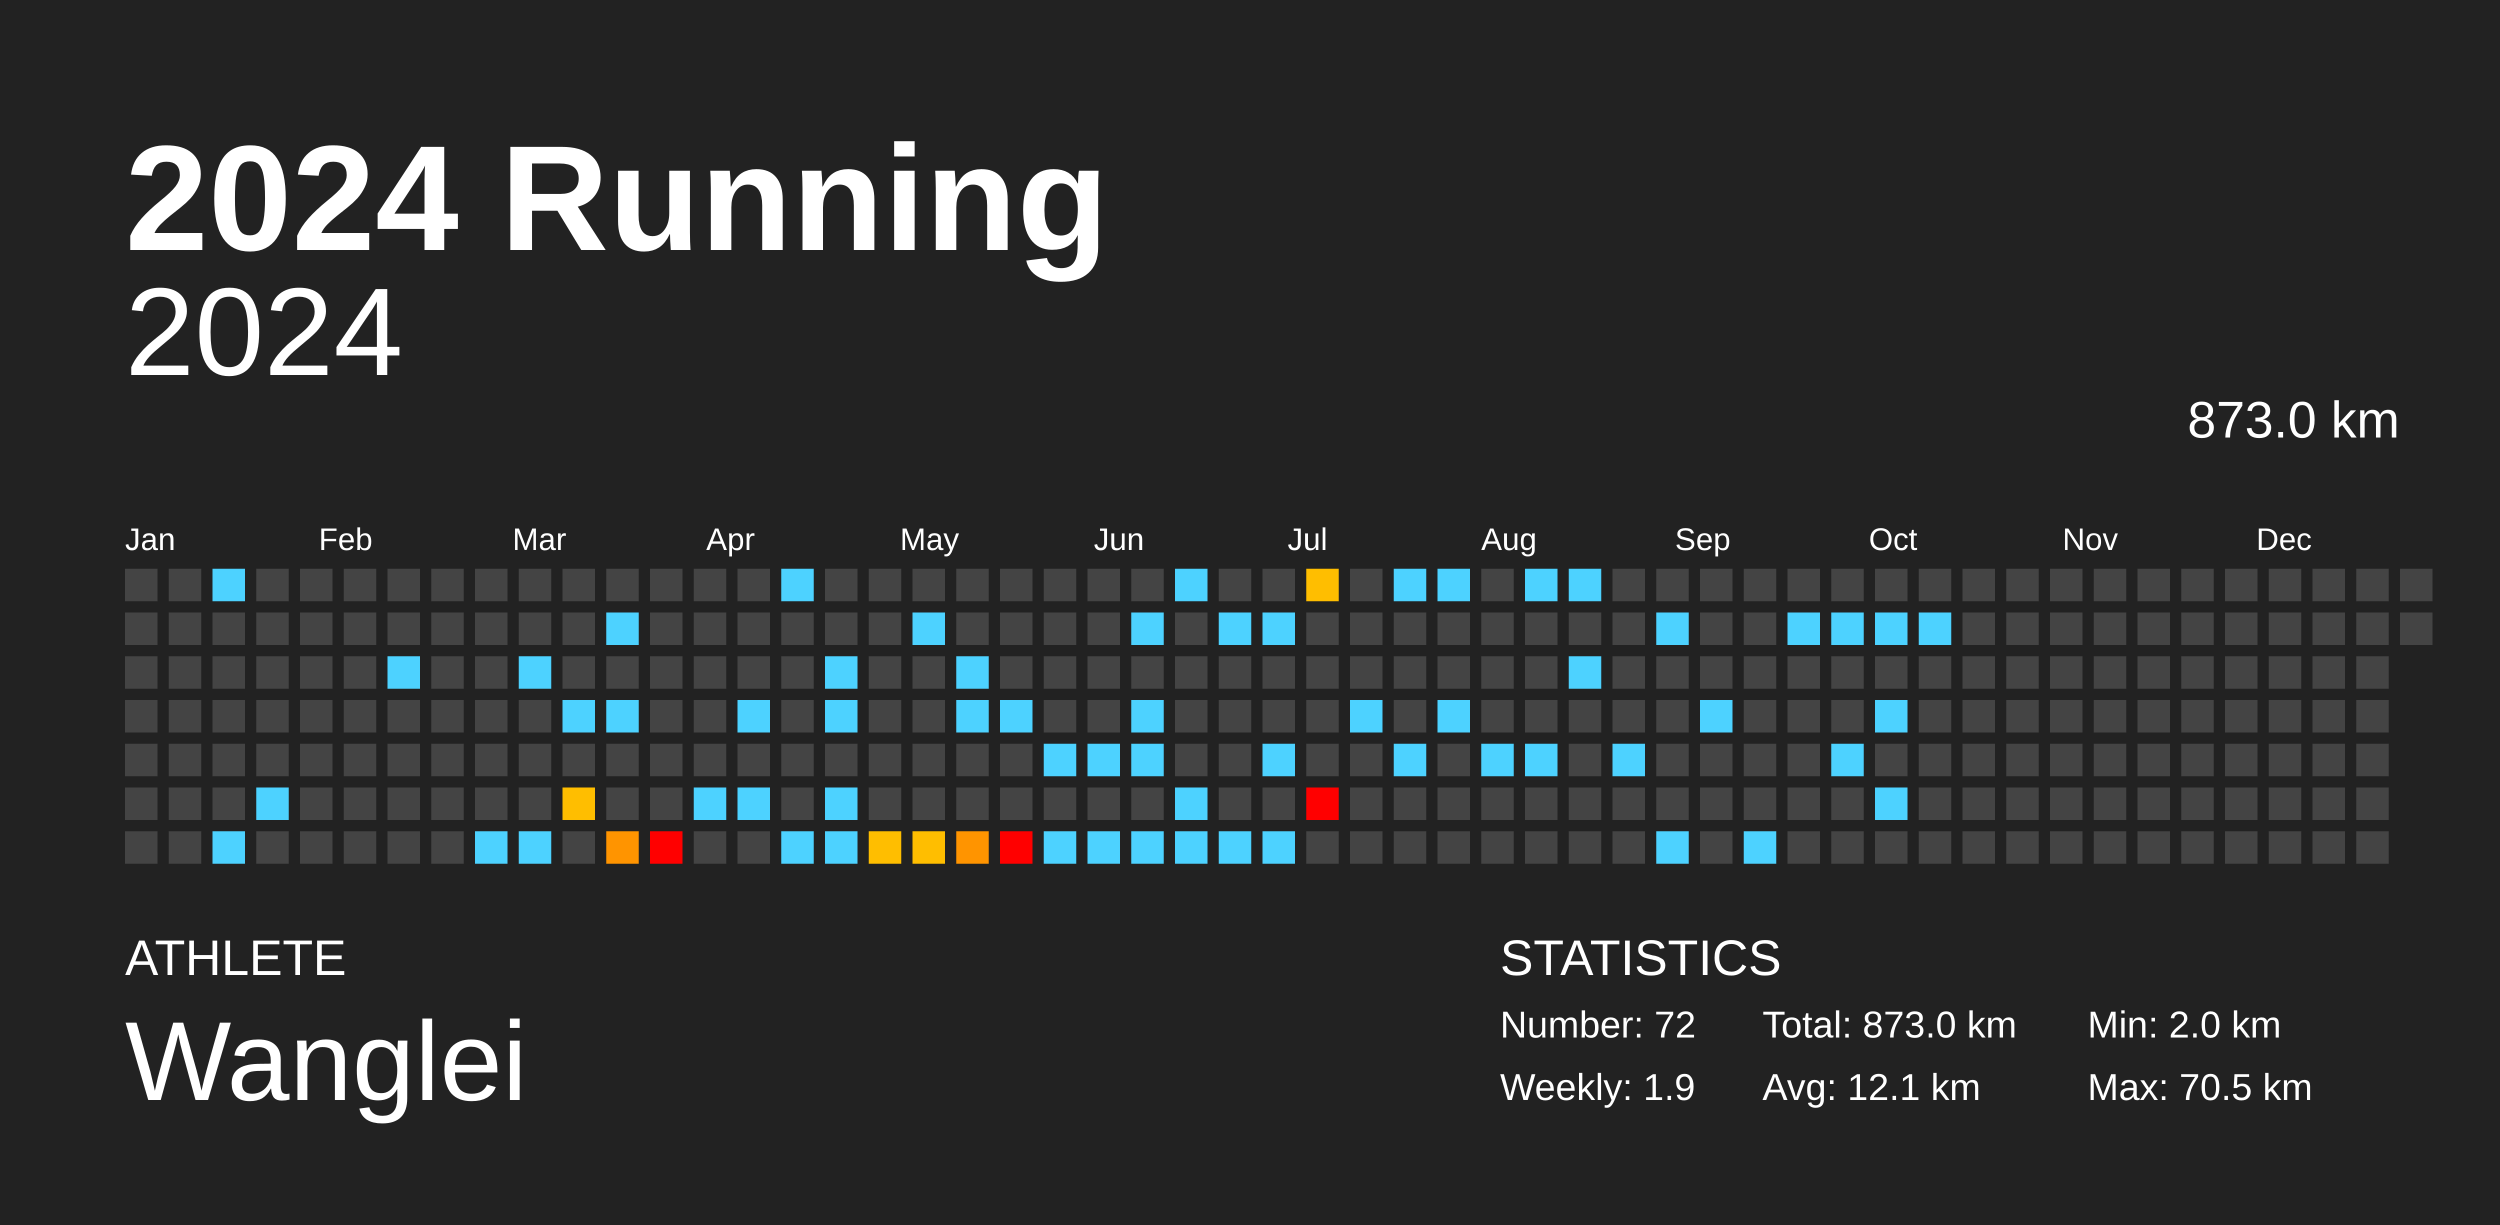
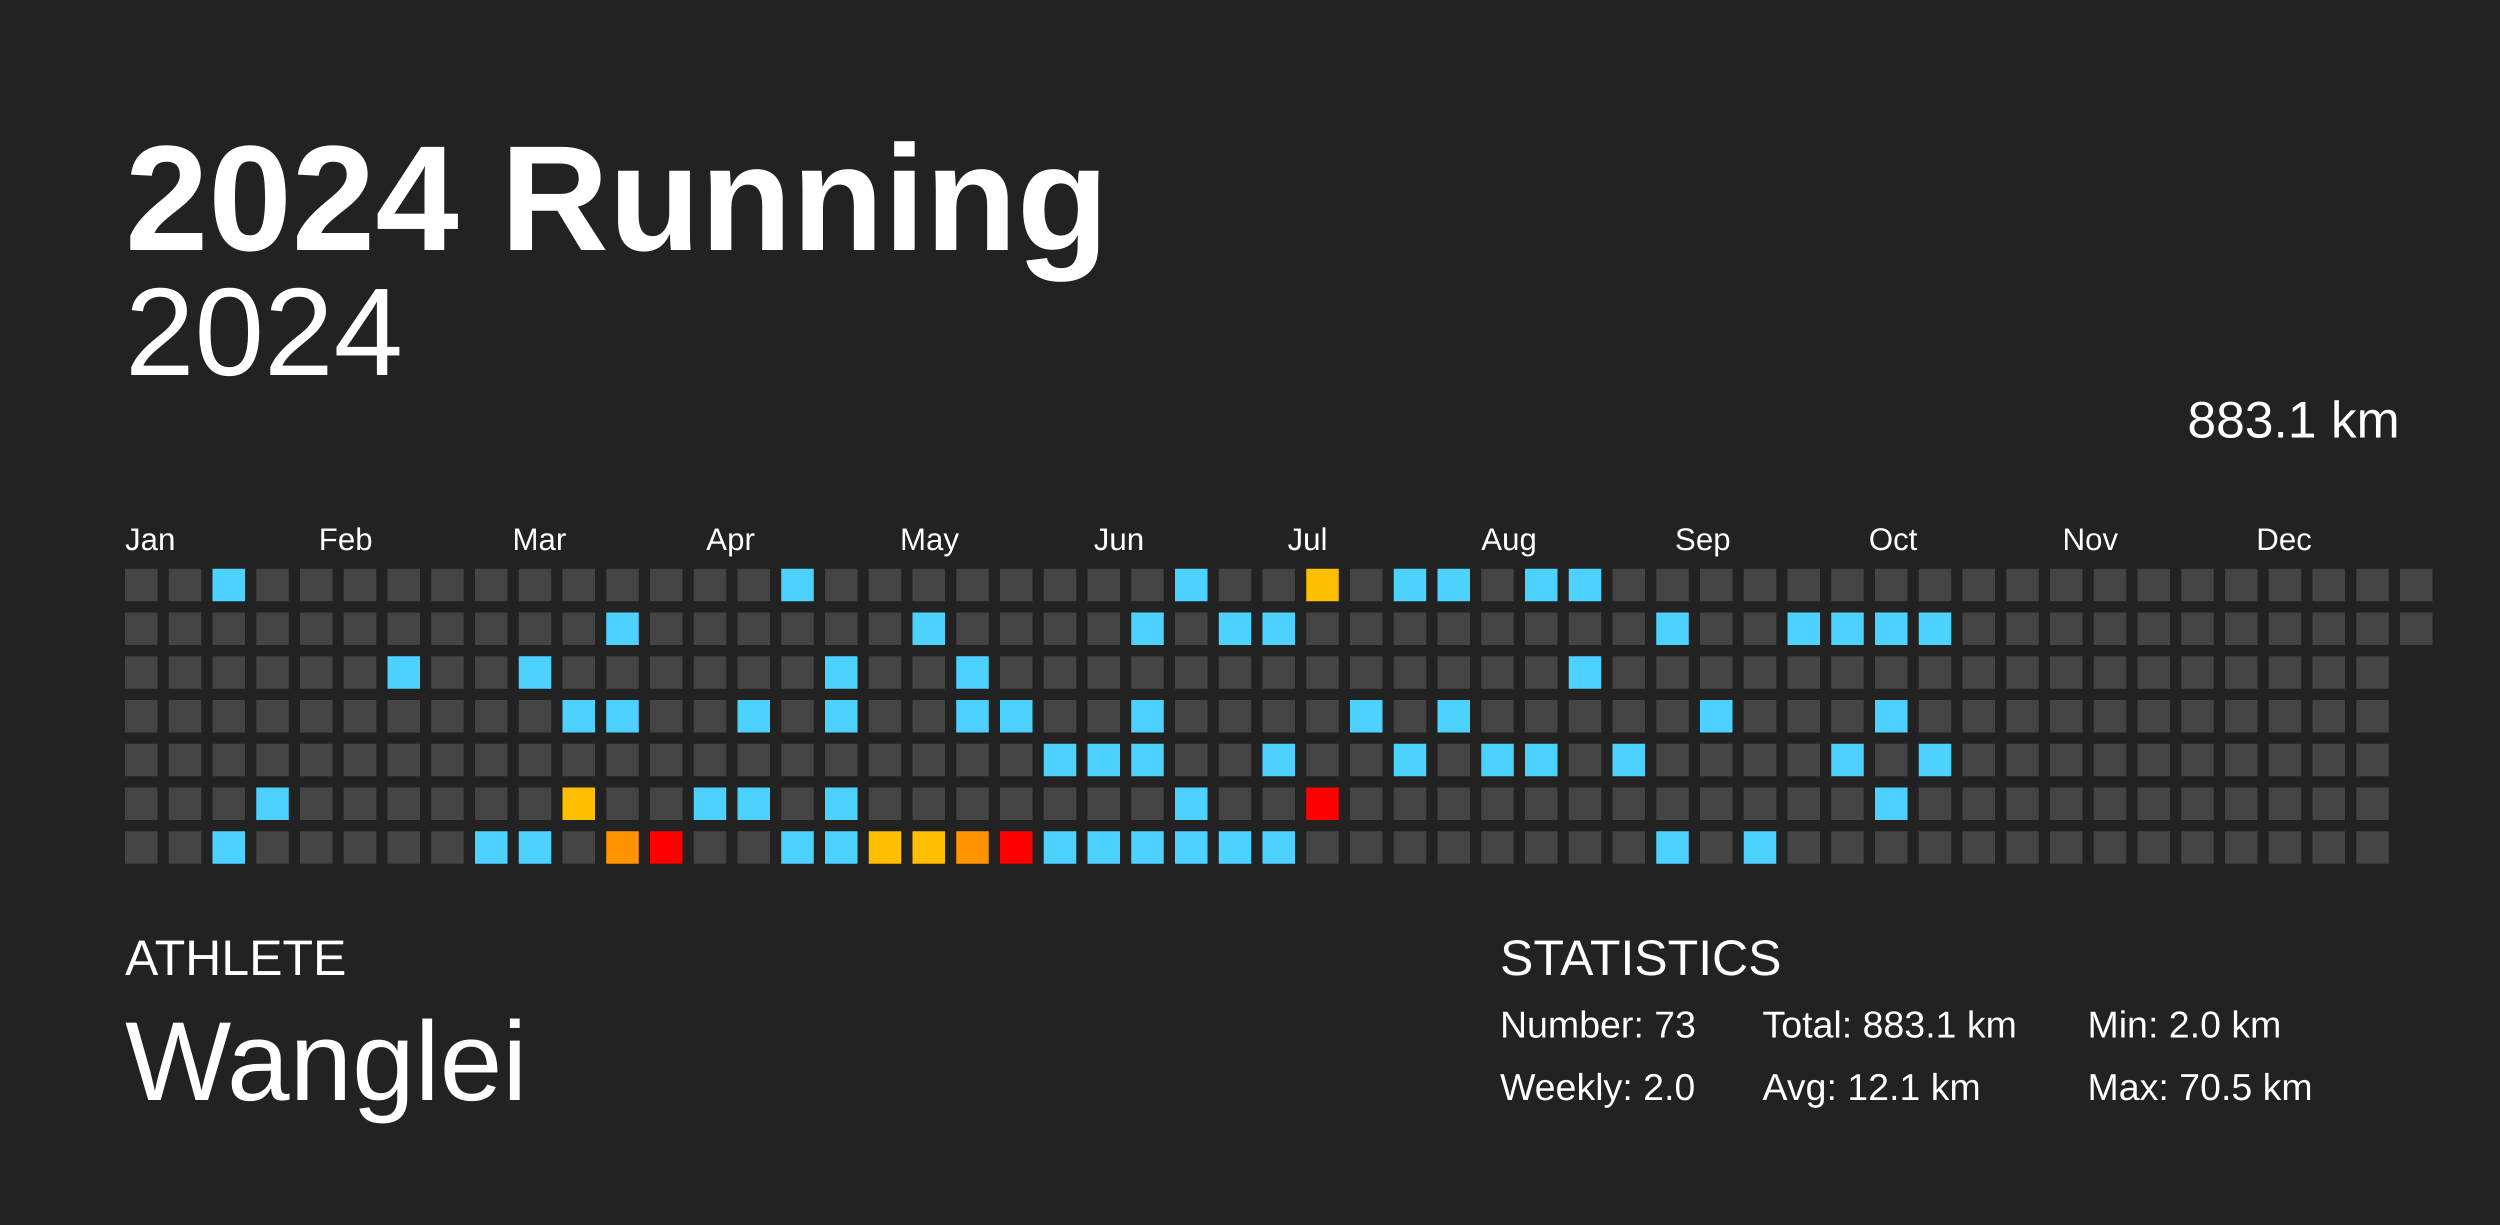
<svg xmlns="http://www.w3.org/2000/svg" baseProfile="full" height="98mm" version="1.1" viewBox="0,0,200,98" width="200mm">
  <defs />
  <rect fill="#222222" height="98" width="200" x="0" y="0" />
  <text fill="#FFFFFF" style="font-size:12px; font-family:Arial; font-weight:bold;" x="10" y="20">2024 Running</text>
  <text fill="#FFFFFF" style="font-size:4px; font-family:Arial" x="10" y="78">ATHLETE</text>
  <text fill="#FFFFFF" style="font-size:9px; font-family:Arial" x="10" y="88">Wanglei</text>
  <text fill="#FFFFFF" style="font-size:4px; font-family:Arial" x="120" y="78">STATISTICS</text>
-   <text fill="#FFFFFF" style="font-size:3px; font-family:Arial" x="120" y="83">Number: 72</text>
-   <text fill="#FFFFFF" style="font-size:3px; font-family:Arial" x="120" y="88">Weekly: 1.9</text>
-   <text fill="#FFFFFF" style="font-size:3px; font-family:Arial" x="141" y="83">Total: 873.0 km</text>
+   <text fill="#FFFFFF" style="font-size:3px; font-family:Arial" x="120" y="83">Number: 73</text>
+   <text fill="#FFFFFF" style="font-size:3px; font-family:Arial" x="120" y="88">Weekly: 2.0</text>
+   <text fill="#FFFFFF" style="font-size:3px; font-family:Arial" x="141" y="83">Total: 883.1 km</text>
  <text fill="#FFFFFF" style="font-size:3px; font-family:Arial" x="141" y="88">Avg: 12.1 km</text>
  <text fill="#FFFFFF" style="font-size:3px; font-family:Arial" x="167" y="83">Min: 2.0 km</text>
  <text fill="#FFFFFF" style="font-size:3px; font-family:Arial" x="167" y="88">Max: 70.5 km</text>
  <text alignment-baseline="hanging" fill="#FFFFFF" style="font-size:10.0px; font-family:Arial;" x="10" y="30">2024</text>
-   <text alignment-baseline="hanging" fill="#FFFFFF" style="font-size:4.125px; font-family:Arial;" x="175" y="35">873.0 km</text>
+   <text alignment-baseline="hanging" fill="#FFFFFF" style="font-size:4.125px; font-family:Arial;" x="175" y="35">883.1 km</text>
  <text fill="#FFFFFF" style="font-size:2.5px; font-family:Arial" x="10.0" y="44">Jan</text>
  <text fill="#FFFFFF" style="font-size:2.5px; font-family:Arial" x="25.5" y="44">Feb</text>
  <text fill="#FFFFFF" style="font-size:2.5px; font-family:Arial" x="41.0" y="44">Mar</text>
  <text fill="#FFFFFF" style="font-size:2.5px; font-family:Arial" x="56.5" y="44">Apr</text>
  <text fill="#FFFFFF" style="font-size:2.5px; font-family:Arial" x="72.0" y="44">May</text>
  <text fill="#FFFFFF" style="font-size:2.5px; font-family:Arial" x="87.5" y="44">Jun</text>
  <text fill="#FFFFFF" style="font-size:2.5px; font-family:Arial" x="103.0" y="44">Jul</text>
  <text fill="#FFFFFF" style="font-size:2.5px; font-family:Arial" x="118.5" y="44">Aug</text>
  <text fill="#FFFFFF" style="font-size:2.5px; font-family:Arial" x="134.0" y="44">Sep</text>
  <text fill="#FFFFFF" style="font-size:2.5px; font-family:Arial" x="149.5" y="44">Oct</text>
  <text fill="#FFFFFF" style="font-size:2.5px; font-family:Arial" x="165.0" y="44">Nov</text>
  <text fill="#FFFFFF" style="font-size:2.5px; font-family:Arial" x="180.5" y="44">Dec</text>
  <rect fill="#444444" height="2.6" width="2.6" x="10.0" y="45.5" />
  <rect fill="#444444" height="2.6" width="2.6" x="10.0" y="49.0" />
  <rect fill="#444444" height="2.6" width="2.6" x="10.0" y="52.5" />
  <rect fill="#444444" height="2.6" width="2.6" x="10.0" y="56.0" />
  <rect fill="#444444" height="2.6" width="2.6" x="10.0" y="59.5" />
  <rect fill="#444444" height="2.6" width="2.6" x="10.0" y="63.0" />
  <rect fill="#444444" height="2.6" width="2.6" x="10.0" y="66.5" />
  <rect fill="#444444" height="2.6" width="2.6" x="13.5" y="45.5" />
  <rect fill="#444444" height="2.6" width="2.6" x="13.5" y="49.0" />
  <rect fill="#444444" height="2.6" width="2.6" x="13.5" y="52.5" />
  <rect fill="#444444" height="2.6" width="2.6" x="13.5" y="56.0" />
  <rect fill="#444444" height="2.6" width="2.6" x="13.5" y="59.5" />
  <rect fill="#444444" height="2.6" width="2.6" x="13.5" y="63.0" />
  <rect fill="#444444" height="2.6" width="2.6" x="13.5" y="66.5" />
  <rect fill="#4dd2ff" height="2.6" width="2.6" x="17.0" y="45.5" />
  <rect fill="#444444" height="2.6" width="2.6" x="17.0" y="49.0" />
  <rect fill="#444444" height="2.6" width="2.6" x="17.0" y="52.5" />
  <rect fill="#444444" height="2.6" width="2.6" x="17.0" y="56.0" />
  <rect fill="#444444" height="2.6" width="2.6" x="17.0" y="59.5" />
  <rect fill="#444444" height="2.6" width="2.6" x="17.0" y="63.0" />
  <rect fill="#4dd2ff" height="2.6" width="2.6" x="17.0" y="66.5" />
  <rect fill="#444444" height="2.6" width="2.6" x="20.5" y="45.5" />
  <rect fill="#444444" height="2.6" width="2.6" x="20.5" y="49.0" />
  <rect fill="#444444" height="2.6" width="2.6" x="20.5" y="52.5" />
  <rect fill="#444444" height="2.6" width="2.6" x="20.5" y="56.0" />
  <rect fill="#444444" height="2.6" width="2.6" x="20.5" y="59.5" />
  <rect fill="#4dd2ff" height="2.6" width="2.6" x="20.5" y="63.0" />
  <rect fill="#444444" height="2.6" width="2.6" x="20.5" y="66.5" />
  <rect fill="#444444" height="2.6" width="2.6" x="24.0" y="45.5" />
  <rect fill="#444444" height="2.6" width="2.6" x="24.0" y="49.0" />
  <rect fill="#444444" height="2.6" width="2.6" x="24.0" y="52.5" />
  <rect fill="#444444" height="2.6" width="2.6" x="24.0" y="56.0" />
  <rect fill="#444444" height="2.6" width="2.6" x="24.0" y="59.5" />
  <rect fill="#444444" height="2.6" width="2.6" x="24.0" y="63.0" />
  <rect fill="#444444" height="2.6" width="2.6" x="24.0" y="66.5" />
  <rect fill="#444444" height="2.6" width="2.6" x="27.5" y="45.5" />
  <rect fill="#444444" height="2.6" width="2.6" x="27.5" y="49.0" />
  <rect fill="#444444" height="2.6" width="2.6" x="27.5" y="52.5" />
  <rect fill="#444444" height="2.6" width="2.6" x="27.5" y="56.0" />
  <rect fill="#444444" height="2.6" width="2.6" x="27.5" y="59.5" />
  <rect fill="#444444" height="2.6" width="2.6" x="27.5" y="63.0" />
  <rect fill="#444444" height="2.6" width="2.6" x="27.5" y="66.5" />
  <rect fill="#444444" height="2.6" width="2.6" x="31.0" y="45.5" />
  <rect fill="#444444" height="2.6" width="2.6" x="31.0" y="49.0" />
  <rect fill="#4dd2ff" height="2.6" width="2.6" x="31.0" y="52.5" />
  <rect fill="#444444" height="2.6" width="2.6" x="31.0" y="56.0" />
  <rect fill="#444444" height="2.6" width="2.6" x="31.0" y="59.5" />
  <rect fill="#444444" height="2.6" width="2.6" x="31.0" y="63.0" />
  <rect fill="#444444" height="2.6" width="2.6" x="31.0" y="66.5" />
  <rect fill="#444444" height="2.6" width="2.6" x="34.5" y="45.5" />
  <rect fill="#444444" height="2.6" width="2.6" x="34.5" y="49.0" />
  <rect fill="#444444" height="2.6" width="2.6" x="34.5" y="52.5" />
  <rect fill="#444444" height="2.6" width="2.6" x="34.5" y="56.0" />
  <rect fill="#444444" height="2.6" width="2.6" x="34.5" y="59.5" />
  <rect fill="#444444" height="2.6" width="2.6" x="34.5" y="63.0" />
  <rect fill="#444444" height="2.6" width="2.6" x="34.5" y="66.5" />
  <rect fill="#444444" height="2.6" width="2.6" x="38.0" y="45.5" />
  <rect fill="#444444" height="2.6" width="2.6" x="38.0" y="49.0" />
  <rect fill="#444444" height="2.6" width="2.6" x="38.0" y="52.5" />
  <rect fill="#444444" height="2.6" width="2.6" x="38.0" y="56.0" />
  <rect fill="#444444" height="2.6" width="2.6" x="38.0" y="59.5" />
  <rect fill="#444444" height="2.6" width="2.6" x="38.0" y="63.0" />
  <rect fill="#4dd2ff" height="2.6" width="2.6" x="38.0" y="66.5" />
  <rect fill="#444444" height="2.6" width="2.6" x="41.5" y="45.5" />
  <rect fill="#444444" height="2.6" width="2.6" x="41.5" y="49.0" />
  <rect fill="#4dd2ff" height="2.6" width="2.6" x="41.5" y="52.5" />
  <rect fill="#444444" height="2.6" width="2.6" x="41.5" y="56.0" />
  <rect fill="#444444" height="2.6" width="2.6" x="41.5" y="59.5" />
  <rect fill="#444444" height="2.6" width="2.6" x="41.5" y="63.0" />
  <rect fill="#4dd2ff" height="2.6" width="2.6" x="41.5" y="66.5" />
  <rect fill="#444444" height="2.6" width="2.6" x="45.0" y="45.5" />
  <rect fill="#444444" height="2.6" width="2.6" x="45.0" y="49.0" />
  <rect fill="#444444" height="2.6" width="2.6" x="45.0" y="52.5" />
  <rect fill="#4dd2ff" height="2.6" width="2.6" x="45.0" y="56.0" />
  <rect fill="#444444" height="2.6" width="2.6" x="45.0" y="59.5" />
  <rect fill="#ffbe00" height="2.6" width="2.6" x="45.0" y="63.0" />
  <rect fill="#444444" height="2.6" width="2.6" x="45.0" y="66.5" />
  <rect fill="#444444" height="2.6" width="2.6" x="48.5" y="45.5" />
  <rect fill="#4dd2ff" height="2.6" width="2.6" x="48.5" y="49.0" />
  <rect fill="#444444" height="2.6" width="2.6" x="48.5" y="52.5" />
  <rect fill="#4dd2ff" height="2.6" width="2.6" x="48.5" y="56.0" />
  <rect fill="#444444" height="2.6" width="2.6" x="48.5" y="59.5" />
  <rect fill="#444444" height="2.6" width="2.6" x="48.5" y="63.0" />
  <rect fill="#ff9400" height="2.6" width="2.6" x="48.5" y="66.5" />
  <rect fill="#444444" height="2.6" width="2.6" x="52.0" y="45.5" />
  <rect fill="#444444" height="2.6" width="2.6" x="52.0" y="49.0" />
  <rect fill="#444444" height="2.6" width="2.6" x="52.0" y="52.5" />
  <rect fill="#444444" height="2.6" width="2.6" x="52.0" y="56.0" />
  <rect fill="#444444" height="2.6" width="2.6" x="52.0" y="59.5" />
  <rect fill="#444444" height="2.6" width="2.6" x="52.0" y="63.0" />
  <rect fill="red" height="2.6" width="2.6" x="52.0" y="66.5" />
  <rect fill="#444444" height="2.6" width="2.6" x="55.5" y="45.5" />
  <rect fill="#444444" height="2.6" width="2.6" x="55.5" y="49.0" />
  <rect fill="#444444" height="2.6" width="2.6" x="55.5" y="52.5" />
  <rect fill="#444444" height="2.6" width="2.6" x="55.5" y="56.0" />
  <rect fill="#444444" height="2.6" width="2.6" x="55.5" y="59.5" />
  <rect fill="#4dd2ff" height="2.6" width="2.6" x="55.5" y="63.0" />
  <rect fill="#444444" height="2.6" width="2.6" x="55.5" y="66.5" />
  <rect fill="#444444" height="2.6" width="2.6" x="59.0" y="45.5" />
  <rect fill="#444444" height="2.6" width="2.6" x="59.0" y="49.0" />
  <rect fill="#444444" height="2.6" width="2.6" x="59.0" y="52.5" />
  <rect fill="#4dd2ff" height="2.6" width="2.6" x="59.0" y="56.0" />
  <rect fill="#444444" height="2.6" width="2.6" x="59.0" y="59.5" />
  <rect fill="#4dd2ff" height="2.6" width="2.6" x="59.0" y="63.0" />
  <rect fill="#444444" height="2.6" width="2.6" x="59.0" y="66.5" />
  <rect fill="#4dd2ff" height="2.6" width="2.6" x="62.5" y="45.5" />
  <rect fill="#444444" height="2.6" width="2.6" x="62.5" y="49.0" />
  <rect fill="#444444" height="2.6" width="2.6" x="62.5" y="52.5" />
  <rect fill="#444444" height="2.6" width="2.6" x="62.5" y="56.0" />
  <rect fill="#444444" height="2.6" width="2.6" x="62.5" y="59.5" />
  <rect fill="#444444" height="2.6" width="2.6" x="62.5" y="63.0" />
  <rect fill="#4dd2ff" height="2.6" width="2.6" x="62.5" y="66.5" />
  <rect fill="#444444" height="2.6" width="2.6" x="66.0" y="45.5" />
  <rect fill="#444444" height="2.6" width="2.6" x="66.0" y="49.0" />
  <rect fill="#4dd2ff" height="2.6" width="2.6" x="66.0" y="52.5" />
  <rect fill="#4dd2ff" height="2.6" width="2.6" x="66.0" y="56.0" />
  <rect fill="#444444" height="2.6" width="2.6" x="66.0" y="59.5" />
  <rect fill="#4dd2ff" height="2.6" width="2.6" x="66.0" y="63.0" />
  <rect fill="#4dd2ff" height="2.6" width="2.6" x="66.0" y="66.5" />
  <rect fill="#444444" height="2.6" width="2.6" x="69.5" y="45.5" />
  <rect fill="#444444" height="2.6" width="2.6" x="69.5" y="49.0" />
  <rect fill="#444444" height="2.6" width="2.6" x="69.5" y="52.5" />
  <rect fill="#444444" height="2.6" width="2.6" x="69.5" y="56.0" />
  <rect fill="#444444" height="2.6" width="2.6" x="69.5" y="59.5" />
  <rect fill="#444444" height="2.6" width="2.6" x="69.5" y="63.0" />
  <rect fill="#ffbe00" height="2.6" width="2.6" x="69.5" y="66.5" />
  <rect fill="#444444" height="2.6" width="2.6" x="73.0" y="45.5" />
  <rect fill="#4dd2ff" height="2.6" width="2.6" x="73.0" y="49.0" />
  <rect fill="#444444" height="2.6" width="2.6" x="73.0" y="52.5" />
  <rect fill="#444444" height="2.6" width="2.6" x="73.0" y="56.0" />
  <rect fill="#444444" height="2.6" width="2.6" x="73.0" y="59.5" />
  <rect fill="#444444" height="2.6" width="2.6" x="73.0" y="63.0" />
  <rect fill="#ffbe00" height="2.6" width="2.6" x="73.0" y="66.5" />
  <rect fill="#444444" height="2.6" width="2.6" x="76.5" y="45.5" />
  <rect fill="#444444" height="2.6" width="2.6" x="76.5" y="49.0" />
  <rect fill="#4dd2ff" height="2.6" width="2.6" x="76.5" y="52.5" />
  <rect fill="#4dd2ff" height="2.6" width="2.6" x="76.5" y="56.0" />
  <rect fill="#444444" height="2.6" width="2.6" x="76.5" y="59.5" />
  <rect fill="#444444" height="2.6" width="2.6" x="76.5" y="63.0" />
  <rect fill="#ff9400" height="2.6" width="2.6" x="76.5" y="66.5" />
  <rect fill="#444444" height="2.6" width="2.6" x="80.0" y="45.5" />
  <rect fill="#444444" height="2.6" width="2.6" x="80.0" y="49.0" />
  <rect fill="#444444" height="2.6" width="2.6" x="80.0" y="52.5" />
  <rect fill="#4dd2ff" height="2.6" width="2.6" x="80.0" y="56.0" />
  <rect fill="#444444" height="2.6" width="2.6" x="80.0" y="59.5" />
  <rect fill="#444444" height="2.6" width="2.6" x="80.0" y="63.0" />
  <rect fill="red" height="2.6" width="2.6" x="80.0" y="66.5" />
  <rect fill="#444444" height="2.6" width="2.6" x="83.5" y="45.5" />
  <rect fill="#444444" height="2.6" width="2.6" x="83.5" y="49.0" />
  <rect fill="#444444" height="2.6" width="2.6" x="83.5" y="52.5" />
  <rect fill="#444444" height="2.6" width="2.6" x="83.5" y="56.0" />
  <rect fill="#4dd2ff" height="2.6" width="2.6" x="83.5" y="59.5" />
  <rect fill="#444444" height="2.6" width="2.6" x="83.5" y="63.0" />
  <rect fill="#4dd2ff" height="2.6" width="2.6" x="83.5" y="66.5" />
  <rect fill="#444444" height="2.6" width="2.6" x="87.0" y="45.5" />
  <rect fill="#444444" height="2.6" width="2.6" x="87.0" y="49.0" />
  <rect fill="#444444" height="2.6" width="2.6" x="87.0" y="52.5" />
  <rect fill="#444444" height="2.6" width="2.6" x="87.0" y="56.0" />
  <rect fill="#4dd2ff" height="2.6" width="2.6" x="87.0" y="59.5" />
  <rect fill="#444444" height="2.6" width="2.6" x="87.0" y="63.0" />
  <rect fill="#4dd2ff" height="2.6" width="2.6" x="87.0" y="66.5" />
  <rect fill="#444444" height="2.6" width="2.6" x="90.5" y="45.5" />
  <rect fill="#4dd2ff" height="2.6" width="2.6" x="90.5" y="49.0" />
  <rect fill="#444444" height="2.6" width="2.6" x="90.5" y="52.5" />
  <rect fill="#4dd2ff" height="2.6" width="2.6" x="90.5" y="56.0" />
  <rect fill="#4dd2ff" height="2.6" width="2.6" x="90.5" y="59.5" />
  <rect fill="#444444" height="2.6" width="2.6" x="90.5" y="63.0" />
  <rect fill="#4dd2ff" height="2.6" width="2.6" x="90.5" y="66.5" />
  <rect fill="#4dd2ff" height="2.6" width="2.6" x="94.0" y="45.5" />
  <rect fill="#444444" height="2.6" width="2.6" x="94.0" y="49.0" />
  <rect fill="#444444" height="2.6" width="2.6" x="94.0" y="52.5" />
  <rect fill="#444444" height="2.6" width="2.6" x="94.0" y="56.0" />
  <rect fill="#444444" height="2.6" width="2.6" x="94.0" y="59.5" />
  <rect fill="#4dd2ff" height="2.6" width="2.6" x="94.0" y="63.0" />
  <rect fill="#4dd2ff" height="2.6" width="2.6" x="94.0" y="66.5" />
  <rect fill="#444444" height="2.6" width="2.6" x="97.5" y="45.5" />
  <rect fill="#4dd2ff" height="2.6" width="2.6" x="97.5" y="49.0" />
  <rect fill="#444444" height="2.6" width="2.6" x="97.5" y="52.5" />
  <rect fill="#444444" height="2.6" width="2.6" x="97.5" y="56.0" />
  <rect fill="#444444" height="2.6" width="2.6" x="97.5" y="59.5" />
  <rect fill="#444444" height="2.6" width="2.6" x="97.5" y="63.0" />
  <rect fill="#4dd2ff" height="2.6" width="2.6" x="97.5" y="66.5" />
  <rect fill="#444444" height="2.6" width="2.6" x="101.0" y="45.5" />
  <rect fill="#4dd2ff" height="2.6" width="2.6" x="101.0" y="49.0" />
  <rect fill="#444444" height="2.6" width="2.6" x="101.0" y="52.5" />
  <rect fill="#444444" height="2.6" width="2.6" x="101.0" y="56.0" />
  <rect fill="#4dd2ff" height="2.6" width="2.6" x="101.0" y="59.5" />
  <rect fill="#444444" height="2.6" width="2.6" x="101.0" y="63.0" />
  <rect fill="#4dd2ff" height="2.6" width="2.6" x="101.0" y="66.5" />
  <rect fill="#ffbe00" height="2.6" width="2.6" x="104.5" y="45.5" />
  <rect fill="#444444" height="2.6" width="2.6" x="104.5" y="49.0" />
  <rect fill="#444444" height="2.6" width="2.6" x="104.5" y="52.5" />
  <rect fill="#444444" height="2.6" width="2.6" x="104.5" y="56.0" />
  <rect fill="#444444" height="2.6" width="2.6" x="104.5" y="59.5" />
  <rect fill="red" height="2.6" width="2.6" x="104.5" y="63.0" />
  <rect fill="#444444" height="2.6" width="2.6" x="104.5" y="66.5" />
  <rect fill="#444444" height="2.6" width="2.6" x="108.0" y="45.5" />
  <rect fill="#444444" height="2.6" width="2.6" x="108.0" y="49.0" />
  <rect fill="#444444" height="2.6" width="2.6" x="108.0" y="52.5" />
  <rect fill="#4dd2ff" height="2.6" width="2.6" x="108.0" y="56.0" />
  <rect fill="#444444" height="2.6" width="2.6" x="108.0" y="59.5" />
  <rect fill="#444444" height="2.6" width="2.6" x="108.0" y="63.0" />
  <rect fill="#444444" height="2.6" width="2.6" x="108.0" y="66.5" />
  <rect fill="#4dd2ff" height="2.6" width="2.6" x="111.5" y="45.5" />
  <rect fill="#444444" height="2.6" width="2.6" x="111.5" y="49.0" />
  <rect fill="#444444" height="2.6" width="2.6" x="111.5" y="52.5" />
  <rect fill="#444444" height="2.6" width="2.6" x="111.5" y="56.0" />
  <rect fill="#4dd2ff" height="2.6" width="2.6" x="111.5" y="59.5" />
  <rect fill="#444444" height="2.6" width="2.6" x="111.5" y="63.0" />
  <rect fill="#444444" height="2.6" width="2.6" x="111.5" y="66.5" />
  <rect fill="#4dd2ff" height="2.6" width="2.6" x="115.0" y="45.5" />
  <rect fill="#444444" height="2.6" width="2.6" x="115.0" y="49.0" />
  <rect fill="#444444" height="2.6" width="2.6" x="115.0" y="52.5" />
  <rect fill="#4dd2ff" height="2.6" width="2.6" x="115.0" y="56.0" />
  <rect fill="#444444" height="2.6" width="2.6" x="115.0" y="59.5" />
  <rect fill="#444444" height="2.6" width="2.6" x="115.0" y="63.0" />
  <rect fill="#444444" height="2.6" width="2.6" x="115.0" y="66.5" />
  <rect fill="#444444" height="2.6" width="2.6" x="118.5" y="45.5" />
  <rect fill="#444444" height="2.6" width="2.6" x="118.5" y="49.0" />
  <rect fill="#444444" height="2.6" width="2.6" x="118.5" y="52.5" />
  <rect fill="#444444" height="2.6" width="2.6" x="118.5" y="56.0" />
  <rect fill="#4dd2ff" height="2.6" width="2.6" x="118.5" y="59.5" />
  <rect fill="#444444" height="2.6" width="2.6" x="118.5" y="63.0" />
  <rect fill="#444444" height="2.6" width="2.6" x="118.5" y="66.5" />
  <rect fill="#4dd2ff" height="2.6" width="2.6" x="122.0" y="45.5" />
  <rect fill="#444444" height="2.6" width="2.6" x="122.0" y="49.0" />
  <rect fill="#444444" height="2.6" width="2.6" x="122.0" y="52.5" />
  <rect fill="#444444" height="2.6" width="2.6" x="122.0" y="56.0" />
  <rect fill="#4dd2ff" height="2.6" width="2.6" x="122.0" y="59.5" />
  <rect fill="#444444" height="2.6" width="2.6" x="122.0" y="63.0" />
  <rect fill="#444444" height="2.6" width="2.6" x="122.0" y="66.5" />
  <rect fill="#4dd2ff" height="2.6" width="2.6" x="125.5" y="45.5" />
  <rect fill="#444444" height="2.6" width="2.6" x="125.5" y="49.0" />
  <rect fill="#4dd2ff" height="2.6" width="2.6" x="125.5" y="52.5" />
  <rect fill="#444444" height="2.6" width="2.6" x="125.5" y="56.0" />
  <rect fill="#444444" height="2.6" width="2.6" x="125.5" y="59.5" />
  <rect fill="#444444" height="2.6" width="2.6" x="125.5" y="63.0" />
  <rect fill="#444444" height="2.6" width="2.6" x="125.5" y="66.5" />
  <rect fill="#444444" height="2.6" width="2.6" x="129.0" y="45.5" />
  <rect fill="#444444" height="2.6" width="2.6" x="129.0" y="49.0" />
  <rect fill="#444444" height="2.6" width="2.6" x="129.0" y="52.5" />
  <rect fill="#444444" height="2.6" width="2.6" x="129.0" y="56.0" />
  <rect fill="#4dd2ff" height="2.6" width="2.6" x="129.0" y="59.5" />
  <rect fill="#444444" height="2.6" width="2.6" x="129.0" y="63.0" />
  <rect fill="#444444" height="2.6" width="2.6" x="129.0" y="66.5" />
  <rect fill="#444444" height="2.6" width="2.6" x="132.5" y="45.5" />
  <rect fill="#4dd2ff" height="2.6" width="2.6" x="132.5" y="49.0" />
  <rect fill="#444444" height="2.6" width="2.6" x="132.5" y="52.5" />
  <rect fill="#444444" height="2.6" width="2.6" x="132.5" y="56.0" />
  <rect fill="#444444" height="2.6" width="2.6" x="132.5" y="59.5" />
  <rect fill="#444444" height="2.6" width="2.6" x="132.5" y="63.0" />
  <rect fill="#4dd2ff" height="2.6" width="2.6" x="132.5" y="66.5" />
  <rect fill="#444444" height="2.6" width="2.6" x="136.0" y="45.5" />
  <rect fill="#444444" height="2.6" width="2.6" x="136.0" y="49.0" />
  <rect fill="#444444" height="2.6" width="2.6" x="136.0" y="52.5" />
  <rect fill="#4dd2ff" height="2.6" width="2.6" x="136.0" y="56.0" />
  <rect fill="#444444" height="2.6" width="2.6" x="136.0" y="59.5" />
  <rect fill="#444444" height="2.6" width="2.6" x="136.0" y="63.0" />
  <rect fill="#444444" height="2.6" width="2.6" x="136.0" y="66.5" />
  <rect fill="#444444" height="2.6" width="2.6" x="139.5" y="45.5" />
  <rect fill="#444444" height="2.6" width="2.6" x="139.5" y="49.0" />
  <rect fill="#444444" height="2.6" width="2.6" x="139.5" y="52.5" />
  <rect fill="#444444" height="2.6" width="2.6" x="139.5" y="56.0" />
  <rect fill="#444444" height="2.6" width="2.6" x="139.5" y="59.5" />
  <rect fill="#444444" height="2.6" width="2.6" x="139.5" y="63.0" />
  <rect fill="#4dd2ff" height="2.6" width="2.6" x="139.5" y="66.5" />
  <rect fill="#444444" height="2.6" width="2.6" x="143.0" y="45.5" />
  <rect fill="#4dd2ff" height="2.6" width="2.6" x="143.0" y="49.0" />
  <rect fill="#444444" height="2.6" width="2.6" x="143.0" y="52.5" />
  <rect fill="#444444" height="2.6" width="2.6" x="143.0" y="56.0" />
  <rect fill="#444444" height="2.6" width="2.6" x="143.0" y="59.5" />
  <rect fill="#444444" height="2.6" width="2.6" x="143.0" y="63.0" />
  <rect fill="#444444" height="2.6" width="2.6" x="143.0" y="66.5" />
  <rect fill="#444444" height="2.6" width="2.6" x="146.5" y="45.5" />
  <rect fill="#4dd2ff" height="2.6" width="2.6" x="146.5" y="49.0" />
  <rect fill="#444444" height="2.6" width="2.6" x="146.5" y="52.5" />
  <rect fill="#444444" height="2.6" width="2.6" x="146.5" y="56.0" />
  <rect fill="#4dd2ff" height="2.6" width="2.6" x="146.5" y="59.5" />
  <rect fill="#444444" height="2.6" width="2.6" x="146.5" y="63.0" />
  <rect fill="#444444" height="2.6" width="2.6" x="146.5" y="66.5" />
  <rect fill="#444444" height="2.6" width="2.6" x="150.0" y="45.5" />
  <rect fill="#4dd2ff" height="2.6" width="2.6" x="150.0" y="49.0" />
  <rect fill="#444444" height="2.6" width="2.6" x="150.0" y="52.5" />
  <rect fill="#4dd2ff" height="2.6" width="2.6" x="150.0" y="56.0" />
  <rect fill="#444444" height="2.6" width="2.6" x="150.0" y="59.5" />
  <rect fill="#4dd2ff" height="2.6" width="2.6" x="150.0" y="63.0" />
  <rect fill="#444444" height="2.6" width="2.6" x="150.0" y="66.5" />
  <rect fill="#444444" height="2.6" width="2.6" x="153.5" y="45.5" />
  <rect fill="#4dd2ff" height="2.6" width="2.6" x="153.5" y="49.0" />
  <rect fill="#444444" height="2.6" width="2.6" x="153.5" y="52.5" />
  <rect fill="#444444" height="2.6" width="2.6" x="153.5" y="56.0" />
-   <rect fill="#444444" height="2.6" width="2.6" x="153.5" y="59.5" />
+   <rect fill="#4dd2ff" height="2.6" width="2.6" x="153.5" y="59.5" />
  <rect fill="#444444" height="2.6" width="2.6" x="153.5" y="63.0" />
  <rect fill="#444444" height="2.6" width="2.6" x="153.5" y="66.5" />
  <rect fill="#444444" height="2.6" width="2.6" x="157.0" y="45.5" />
  <rect fill="#444444" height="2.6" width="2.6" x="157.0" y="49.0" />
  <rect fill="#444444" height="2.6" width="2.6" x="157.0" y="52.5" />
  <rect fill="#444444" height="2.6" width="2.6" x="157.0" y="56.0" />
  <rect fill="#444444" height="2.6" width="2.6" x="157.0" y="59.5" />
  <rect fill="#444444" height="2.6" width="2.6" x="157.0" y="63.0" />
  <rect fill="#444444" height="2.6" width="2.6" x="157.0" y="66.5" />
  <rect fill="#444444" height="2.6" width="2.6" x="160.5" y="45.5" />
  <rect fill="#444444" height="2.6" width="2.6" x="160.5" y="49.0" />
  <rect fill="#444444" height="2.6" width="2.6" x="160.5" y="52.5" />
  <rect fill="#444444" height="2.6" width="2.6" x="160.5" y="56.0" />
  <rect fill="#444444" height="2.6" width="2.6" x="160.5" y="59.5" />
  <rect fill="#444444" height="2.6" width="2.6" x="160.5" y="63.0" />
  <rect fill="#444444" height="2.6" width="2.6" x="160.5" y="66.5" />
  <rect fill="#444444" height="2.6" width="2.6" x="164.0" y="45.5" />
  <rect fill="#444444" height="2.6" width="2.6" x="164.0" y="49.0" />
  <rect fill="#444444" height="2.6" width="2.6" x="164.0" y="52.5" />
  <rect fill="#444444" height="2.6" width="2.6" x="164.0" y="56.0" />
  <rect fill="#444444" height="2.6" width="2.6" x="164.0" y="59.5" />
  <rect fill="#444444" height="2.6" width="2.6" x="164.0" y="63.0" />
  <rect fill="#444444" height="2.6" width="2.6" x="164.0" y="66.5" />
  <rect fill="#444444" height="2.6" width="2.6" x="167.5" y="45.5" />
  <rect fill="#444444" height="2.6" width="2.6" x="167.5" y="49.0" />
  <rect fill="#444444" height="2.6" width="2.6" x="167.5" y="52.5" />
  <rect fill="#444444" height="2.6" width="2.6" x="167.5" y="56.0" />
  <rect fill="#444444" height="2.6" width="2.6" x="167.5" y="59.5" />
  <rect fill="#444444" height="2.6" width="2.6" x="167.5" y="63.0" />
  <rect fill="#444444" height="2.6" width="2.6" x="167.5" y="66.5" />
  <rect fill="#444444" height="2.6" width="2.6" x="171.0" y="45.5" />
  <rect fill="#444444" height="2.6" width="2.6" x="171.0" y="49.0" />
  <rect fill="#444444" height="2.6" width="2.6" x="171.0" y="52.5" />
  <rect fill="#444444" height="2.6" width="2.6" x="171.0" y="56.0" />
  <rect fill="#444444" height="2.6" width="2.6" x="171.0" y="59.5" />
  <rect fill="#444444" height="2.6" width="2.6" x="171.0" y="63.0" />
  <rect fill="#444444" height="2.6" width="2.6" x="171.0" y="66.5" />
  <rect fill="#444444" height="2.6" width="2.6" x="174.5" y="45.5" />
  <rect fill="#444444" height="2.6" width="2.6" x="174.5" y="49.0" />
  <rect fill="#444444" height="2.6" width="2.6" x="174.5" y="52.5" />
  <rect fill="#444444" height="2.6" width="2.6" x="174.5" y="56.0" />
  <rect fill="#444444" height="2.6" width="2.6" x="174.5" y="59.5" />
  <rect fill="#444444" height="2.6" width="2.6" x="174.5" y="63.0" />
  <rect fill="#444444" height="2.6" width="2.6" x="174.5" y="66.5" />
  <rect fill="#444444" height="2.6" width="2.6" x="178.0" y="45.5" />
  <rect fill="#444444" height="2.6" width="2.6" x="178.0" y="49.0" />
  <rect fill="#444444" height="2.6" width="2.6" x="178.0" y="52.5" />
  <rect fill="#444444" height="2.6" width="2.6" x="178.0" y="56.0" />
  <rect fill="#444444" height="2.6" width="2.6" x="178.0" y="59.5" />
  <rect fill="#444444" height="2.6" width="2.6" x="178.0" y="63.0" />
  <rect fill="#444444" height="2.6" width="2.6" x="178.0" y="66.5" />
  <rect fill="#444444" height="2.6" width="2.6" x="181.5" y="45.5" />
  <rect fill="#444444" height="2.6" width="2.6" x="181.5" y="49.0" />
  <rect fill="#444444" height="2.6" width="2.6" x="181.5" y="52.5" />
  <rect fill="#444444" height="2.6" width="2.6" x="181.5" y="56.0" />
  <rect fill="#444444" height="2.6" width="2.6" x="181.5" y="59.5" />
  <rect fill="#444444" height="2.6" width="2.6" x="181.5" y="63.0" />
  <rect fill="#444444" height="2.6" width="2.6" x="181.5" y="66.5" />
  <rect fill="#444444" height="2.6" width="2.6" x="185.0" y="45.5" />
  <rect fill="#444444" height="2.6" width="2.6" x="185.0" y="49.0" />
  <rect fill="#444444" height="2.6" width="2.6" x="185.0" y="52.5" />
  <rect fill="#444444" height="2.6" width="2.6" x="185.0" y="56.0" />
  <rect fill="#444444" height="2.6" width="2.6" x="185.0" y="59.5" />
  <rect fill="#444444" height="2.6" width="2.6" x="185.0" y="63.0" />
  <rect fill="#444444" height="2.6" width="2.6" x="185.0" y="66.5" />
  <rect fill="#444444" height="2.6" width="2.6" x="188.5" y="45.5" />
  <rect fill="#444444" height="2.6" width="2.6" x="188.5" y="49.0" />
  <rect fill="#444444" height="2.6" width="2.6" x="188.5" y="52.5" />
  <rect fill="#444444" height="2.6" width="2.6" x="188.5" y="56.0" />
  <rect fill="#444444" height="2.6" width="2.6" x="188.5" y="59.5" />
  <rect fill="#444444" height="2.6" width="2.6" x="188.5" y="63.0" />
  <rect fill="#444444" height="2.6" width="2.6" x="188.5" y="66.5" />
  <rect fill="#444444" height="2.6" width="2.6" x="192.0" y="45.5" />
  <rect fill="#444444" height="2.6" width="2.6" x="192.0" y="49.0" />
</svg>
